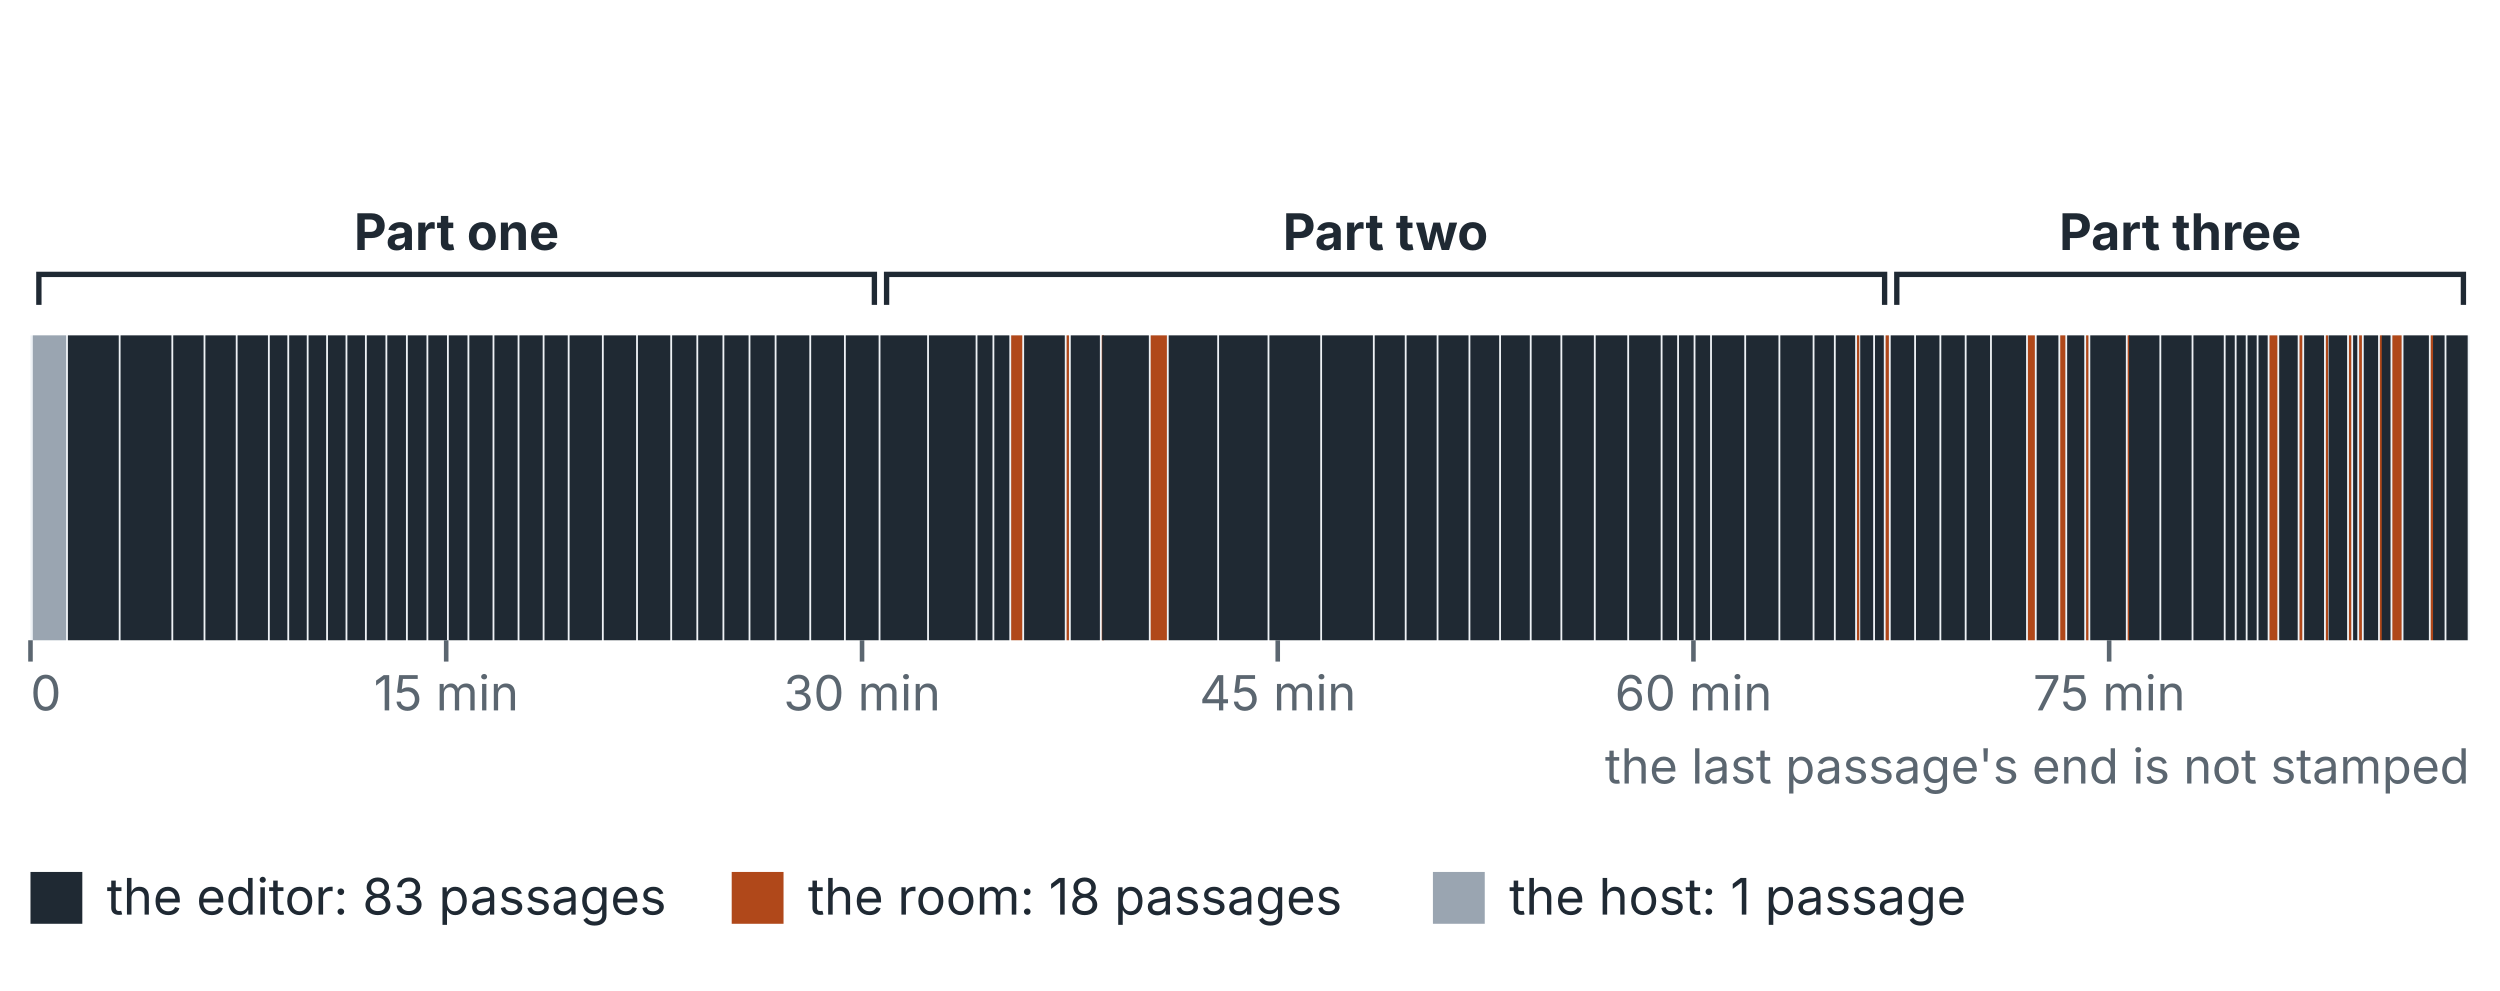
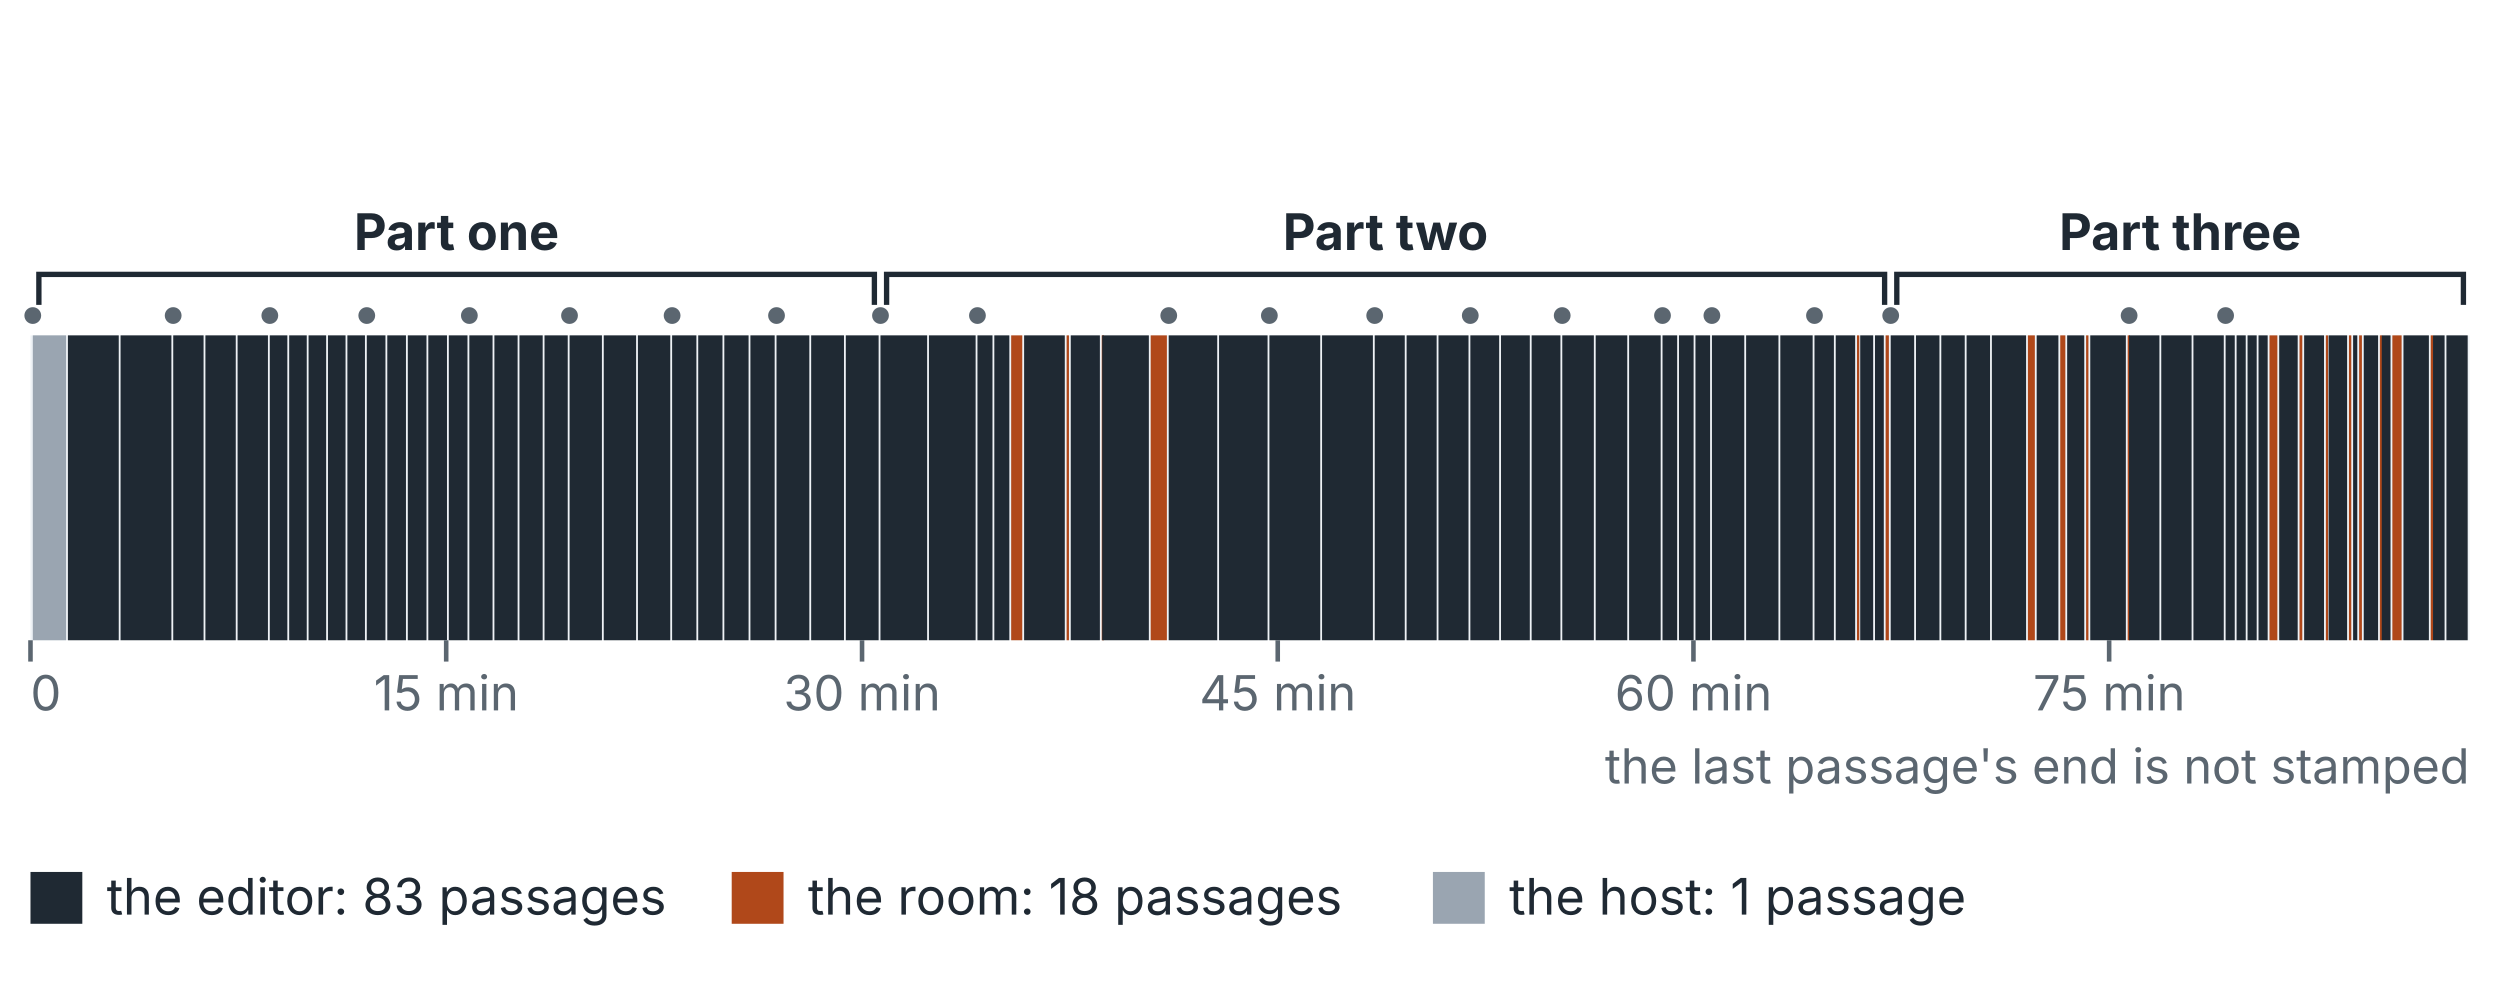
<svg xmlns="http://www.w3.org/2000/svg" viewBox="0 0 164 65" role="img" aria-label="The talk as given, about 87 minutes, as a strip of its 102 passages shaded by speaker: the editor, the room, the host; three parts marked above.">
  <rect x="2.00" y="22" width="160.00" height="20" fill="#eef2f6" />
  <rect x="2.152" y="22" width="2.183" height="20" fill="#9aa5b1" />
  <rect x="4.455" y="22" width="3.335" height="20" fill="#1f2933" />
  <rect x="7.909" y="22" width="3.335" height="20" fill="#1f2933" />
  <rect x="11.364" y="22" width="1.991" height="20" fill="#1f2933" />
  <rect x="13.475" y="22" width="1.991" height="20" fill="#1f2933" />
  <rect x="15.586" y="22" width="1.991" height="20" fill="#1f2933" />
  <rect x="17.697" y="22" width="1.153" height="20" fill="#1f2933" />
  <rect x="18.970" y="22" width="1.153" height="20" fill="#1f2933" />
  <rect x="20.242" y="22" width="1.153" height="20" fill="#1f2933" />
  <rect x="21.515" y="22" width="1.153" height="20" fill="#1f2933" />
  <rect x="22.788" y="22" width="1.153" height="20" fill="#1f2933" />
  <rect x="24.061" y="22" width="1.225" height="20" fill="#1f2933" />
  <rect x="25.406" y="22" width="1.225" height="20" fill="#1f2933" />
  <rect x="26.752" y="22" width="1.225" height="20" fill="#1f2933" />
  <rect x="28.097" y="22" width="1.225" height="20" fill="#1f2933" />
  <rect x="29.442" y="22" width="1.225" height="20" fill="#1f2933" />
  <rect x="30.788" y="22" width="1.524" height="20" fill="#1f2933" />
  <rect x="32.432" y="22" width="1.524" height="20" fill="#1f2933" />
  <rect x="34.076" y="22" width="1.524" height="20" fill="#1f2933" />
  <rect x="35.720" y="22" width="1.524" height="20" fill="#1f2933" />
  <rect x="37.364" y="22" width="2.122" height="20" fill="#1f2933" />
  <rect x="39.606" y="22" width="2.122" height="20" fill="#1f2933" />
  <rect x="41.848" y="22" width="2.122" height="20" fill="#1f2933" />
  <rect x="44.091" y="22" width="1.592" height="20" fill="#1f2933" />
  <rect x="45.803" y="22" width="1.592" height="20" fill="#1f2933" />
  <rect x="47.515" y="22" width="1.592" height="20" fill="#1f2933" />
  <rect x="49.227" y="22" width="1.592" height="20" fill="#1f2933" />
  <rect x="50.939" y="22" width="2.153" height="20" fill="#1f2933" />
  <rect x="53.212" y="22" width="2.153" height="20" fill="#1f2933" />
  <rect x="55.485" y="22" width="2.153" height="20" fill="#1f2933" />
  <rect x="57.758" y="22" width="3.062" height="20" fill="#1f2933" />
  <rect x="60.939" y="22" width="3.062" height="20" fill="#1f2933" />
  <rect x="64.121" y="22" width="0.986" height="20" fill="#1f2933" />
  <rect x="65.227" y="22" width="0.986" height="20" fill="#1f2933" />
  <rect x="66.333" y="22" width="0.728" height="20" fill="#b0481a" />
  <rect x="67.182" y="22" width="2.668" height="20" fill="#1f2933" />
  <rect x="69.970" y="22" width="0.153" height="20" fill="#b0481a" />
  <rect x="70.242" y="22" width="1.910" height="20" fill="#1f2933" />
  <rect x="72.273" y="22" width="0.150" height="20" fill="#b0481a" />
  <rect x="72.303" y="22" width="3.062" height="20" fill="#1f2933" />
  <rect x="75.485" y="22" width="1.062" height="20" fill="#b0481a" />
  <rect x="76.667" y="22" width="3.183" height="20" fill="#1f2933" />
  <rect x="79.970" y="22" width="3.183" height="20" fill="#1f2933" />
  <rect x="83.273" y="22" width="3.335" height="20" fill="#1f2933" />
  <rect x="86.727" y="22" width="3.335" height="20" fill="#1f2933" />
  <rect x="90.182" y="22" width="1.971" height="20" fill="#1f2933" />
  <rect x="92.273" y="22" width="1.971" height="20" fill="#1f2933" />
  <rect x="94.364" y="22" width="1.971" height="20" fill="#1f2933" />
  <rect x="96.455" y="22" width="1.890" height="20" fill="#1f2933" />
  <rect x="98.465" y="22" width="1.890" height="20" fill="#1f2933" />
  <rect x="100.475" y="22" width="1.890" height="20" fill="#1f2933" />
  <rect x="102.485" y="22" width="2.072" height="20" fill="#1f2933" />
  <rect x="104.677" y="22" width="2.072" height="20" fill="#1f2933" />
  <rect x="106.869" y="22" width="2.072" height="20" fill="#1f2933" />
  <rect x="109.061" y="22" width="0.961" height="20" fill="#1f2933" />
  <rect x="110.141" y="22" width="0.961" height="20" fill="#1f2933" />
  <rect x="111.222" y="22" width="0.961" height="20" fill="#1f2933" />
  <rect x="112.303" y="22" width="2.122" height="20" fill="#1f2933" />
  <rect x="114.545" y="22" width="2.122" height="20" fill="#1f2933" />
  <rect x="116.788" y="22" width="2.122" height="20" fill="#1f2933" />
  <rect x="119.030" y="22" width="1.274" height="20" fill="#1f2933" />
  <rect x="120.424" y="22" width="1.274" height="20" fill="#1f2933" />
  <rect x="121.818" y="22" width="0.150" height="20" fill="#b0481a" />
  <rect x="122.030" y="22" width="0.850" height="20" fill="#1f2933" />
  <rect x="123.000" y="22" width="0.577" height="20" fill="#1f2933" />
  <rect x="123.697" y="22" width="0.213" height="20" fill="#b0481a" />
  <rect x="124.030" y="22" width="1.539" height="20" fill="#1f2933" />
  <rect x="125.689" y="22" width="1.539" height="20" fill="#1f2933" />
  <rect x="127.348" y="22" width="1.539" height="20" fill="#1f2933" />
  <rect x="129.008" y="22" width="1.539" height="20" fill="#1f2933" />
  <rect x="130.667" y="22" width="2.244" height="20" fill="#1f2933" />
  <rect x="133.030" y="22" width="0.456" height="20" fill="#b0481a" />
  <rect x="133.606" y="22" width="1.425" height="20" fill="#1f2933" />
  <rect x="135.152" y="22" width="0.335" height="20" fill="#b0481a" />
  <rect x="135.606" y="22" width="1.122" height="20" fill="#1f2933" />
  <rect x="136.848" y="22" width="0.153" height="20" fill="#b0481a" />
  <rect x="137.121" y="22" width="2.335" height="20" fill="#1f2933" />
  <rect x="139.576" y="22" width="0.150" height="20" fill="#b0481a" />
  <rect x="139.667" y="22" width="1.991" height="20" fill="#1f2933" />
  <rect x="141.778" y="22" width="1.991" height="20" fill="#1f2933" />
  <rect x="143.889" y="22" width="1.991" height="20" fill="#1f2933" />
  <rect x="146.000" y="22" width="0.600" height="20" fill="#1f2933" />
  <rect x="146.720" y="22" width="0.600" height="20" fill="#1f2933" />
  <rect x="147.439" y="22" width="0.600" height="20" fill="#1f2933" />
  <rect x="148.159" y="22" width="0.600" height="20" fill="#1f2933" />
  <rect x="148.879" y="22" width="0.516" height="20" fill="#b0481a" />
  <rect x="149.515" y="22" width="1.213" height="20" fill="#1f2933" />
  <rect x="150.848" y="22" width="0.183" height="20" fill="#b0481a" />
  <rect x="151.152" y="22" width="1.304" height="20" fill="#1f2933" />
  <rect x="152.576" y="22" width="0.150" height="20" fill="#b0481a" />
  <rect x="152.758" y="22" width="1.213" height="20" fill="#1f2933" />
  <rect x="154.091" y="22" width="0.153" height="20" fill="#b0481a" />
  <rect x="154.364" y="22" width="0.274" height="20" fill="#1f2933" />
  <rect x="154.758" y="22" width="0.183" height="20" fill="#b0481a" />
  <rect x="155.061" y="22" width="0.941" height="20" fill="#1f2933" />
  <rect x="156.121" y="22" width="0.150" height="20" fill="#b0481a" />
  <rect x="156.242" y="22" width="0.577" height="20" fill="#1f2933" />
  <rect x="156.939" y="22" width="0.607" height="20" fill="#b0481a" />
  <rect x="157.667" y="22" width="1.668" height="20" fill="#1f2933" />
  <rect x="159.455" y="22" width="0.150" height="20" fill="#b0481a" />
  <rect x="159.606" y="22" width="0.759" height="20" fill="#1f2933" />
  <rect x="160.485" y="22" width="1.395" height="20" fill="#1f2933" />
+   <circle cx="2.15" cy="20.7" r=".55" fill="#5b6670" />
+   <circle cx="11.36" cy="20.7" r=".55" fill="#5b6670" />
+   <circle cx="17.70" cy="20.7" r=".55" fill="#5b6670" />
+   <circle cx="24.06" cy="20.7" r=".55" fill="#5b6670" />
+   <circle cx="30.79" cy="20.7" r=".55" fill="#5b6670" />
+   <circle cx="37.36" cy="20.7" r=".55" fill="#5b6670" />
+   <circle cx="44.09" cy="20.7" r=".55" fill="#5b6670" />
+   <circle cx="50.94" cy="20.7" r=".55" fill="#5b6670" />
+   <circle cx="57.76" cy="20.7" r=".55" fill="#5b6670" />
+   <circle cx="64.12" cy="20.7" r=".55" fill="#5b6670" />
+   <circle cx="76.67" cy="20.7" r=".55" fill="#5b6670" />
+   <circle cx="83.27" cy="20.7" r=".55" fill="#5b6670" />
+   <circle cx="90.18" cy="20.7" r=".55" fill="#5b6670" />
+   <circle cx="96.45" cy="20.7" r=".55" fill="#5b6670" />
+   <circle cx="102.48" cy="20.7" r=".55" fill="#5b6670" />
+   <circle cx="109.06" cy="20.7" r=".55" fill="#5b6670" />
+   <circle cx="112.30" cy="20.7" r=".55" fill="#5b6670" />
+   <circle cx="119.03" cy="20.7" r=".55" fill="#5b6670" />
+   <circle cx="124.03" cy="20.7" r=".55" fill="#5b6670" />
+   <circle cx="139.67" cy="20.7" r=".55" fill="#5b6670" />
+   <circle cx="146.00" cy="20.7" r=".55" fill="#5b6670" />
  <text x="162.00" y="51.40" font-family="Inter, Helvetica, Arial, sans-serif" font-size="3.18" font-weight="400" fill="#5b6670" text-anchor="end">the last passage's end is not stamped</text>
  <line x1="2.00" y1="42" x2="2.00" y2="43.4" stroke="#5b6670" stroke-width=".3" />
  <text x="2.00" y="46.60" font-family="Inter, Helvetica, Arial, sans-serif" font-size="3.18" font-weight="400" fill="#5b6670" text-anchor="start">0</text>
  <line x1="29.27" y1="42" x2="29.27" y2="43.4" stroke="#5b6670" stroke-width=".3" />
  <text x="29.27" y="46.60" font-family="Inter, Helvetica, Arial, sans-serif" font-size="3.18" font-weight="400" fill="#5b6670" text-anchor="middle">15 min</text>
  <line x1="56.55" y1="42" x2="56.55" y2="43.4" stroke="#5b6670" stroke-width=".3" />
  <text x="56.55" y="46.60" font-family="Inter, Helvetica, Arial, sans-serif" font-size="3.18" font-weight="400" fill="#5b6670" text-anchor="middle">30 min</text>
  <line x1="83.82" y1="42" x2="83.82" y2="43.4" stroke="#5b6670" stroke-width=".3" />
  <text x="83.82" y="46.60" font-family="Inter, Helvetica, Arial, sans-serif" font-size="3.18" font-weight="400" fill="#5b6670" text-anchor="middle">45 min</text>
  <line x1="111.09" y1="42" x2="111.09" y2="43.4" stroke="#5b6670" stroke-width=".3" />
  <text x="111.09" y="46.60" font-family="Inter, Helvetica, Arial, sans-serif" font-size="3.18" font-weight="400" fill="#5b6670" text-anchor="middle">60 min</text>
  <line x1="138.36" y1="42" x2="138.36" y2="43.4" stroke="#5b6670" stroke-width=".3" />
  <text x="138.36" y="46.60" font-family="Inter, Helvetica, Arial, sans-serif" font-size="3.18" font-weight="400" fill="#5b6670" text-anchor="middle">75 min</text>
  <path d="M2.55 20 V18 H57.36 V20" fill="none" stroke="#1f2933" stroke-width=".35" />
  <text x="29.95" y="16.40" font-family="Inter, Helvetica, Arial, sans-serif" font-size="3.3" font-weight="700" fill="#1f2933" text-anchor="middle">Part one</text>
  <path d="M58.16 20 V18 H123.63 V20" fill="none" stroke="#1f2933" stroke-width=".35" />
  <text x="90.89" y="16.40" font-family="Inter, Helvetica, Arial, sans-serif" font-size="3.3" font-weight="700" fill="#1f2933" text-anchor="middle">Part two</text>
  <path d="M124.43 20 V18 H161.60 V20" fill="none" stroke="#1f2933" stroke-width=".35" />
  <text x="143.02" y="16.40" font-family="Inter, Helvetica, Arial, sans-serif" font-size="3.3" font-weight="700" fill="#1f2933" text-anchor="middle">Part three</text>
  <rect x="2.00" y="57.2" width="3.4" height="3.4" fill="#1f2933" />
  <text x="7.00" y="60.00" font-family="Inter, Helvetica, Arial, sans-serif" font-size="3.3" font-weight="400" fill="#1f2933" text-anchor="start">the editor: 83 passages</text>
  <rect x="48.00" y="57.2" width="3.4" height="3.4" fill="#b0481a" />
  <text x="53.00" y="60.00" font-family="Inter, Helvetica, Arial, sans-serif" font-size="3.3" font-weight="400" fill="#1f2933" text-anchor="start">the room: 18 passages</text>
  <rect x="94.00" y="57.2" width="3.4" height="3.4" fill="#9aa5b1" />
  <text x="99.00" y="60.00" font-family="Inter, Helvetica, Arial, sans-serif" font-size="3.3" font-weight="400" fill="#1f2933" text-anchor="start">the host: 1 passage</text>
</svg>
